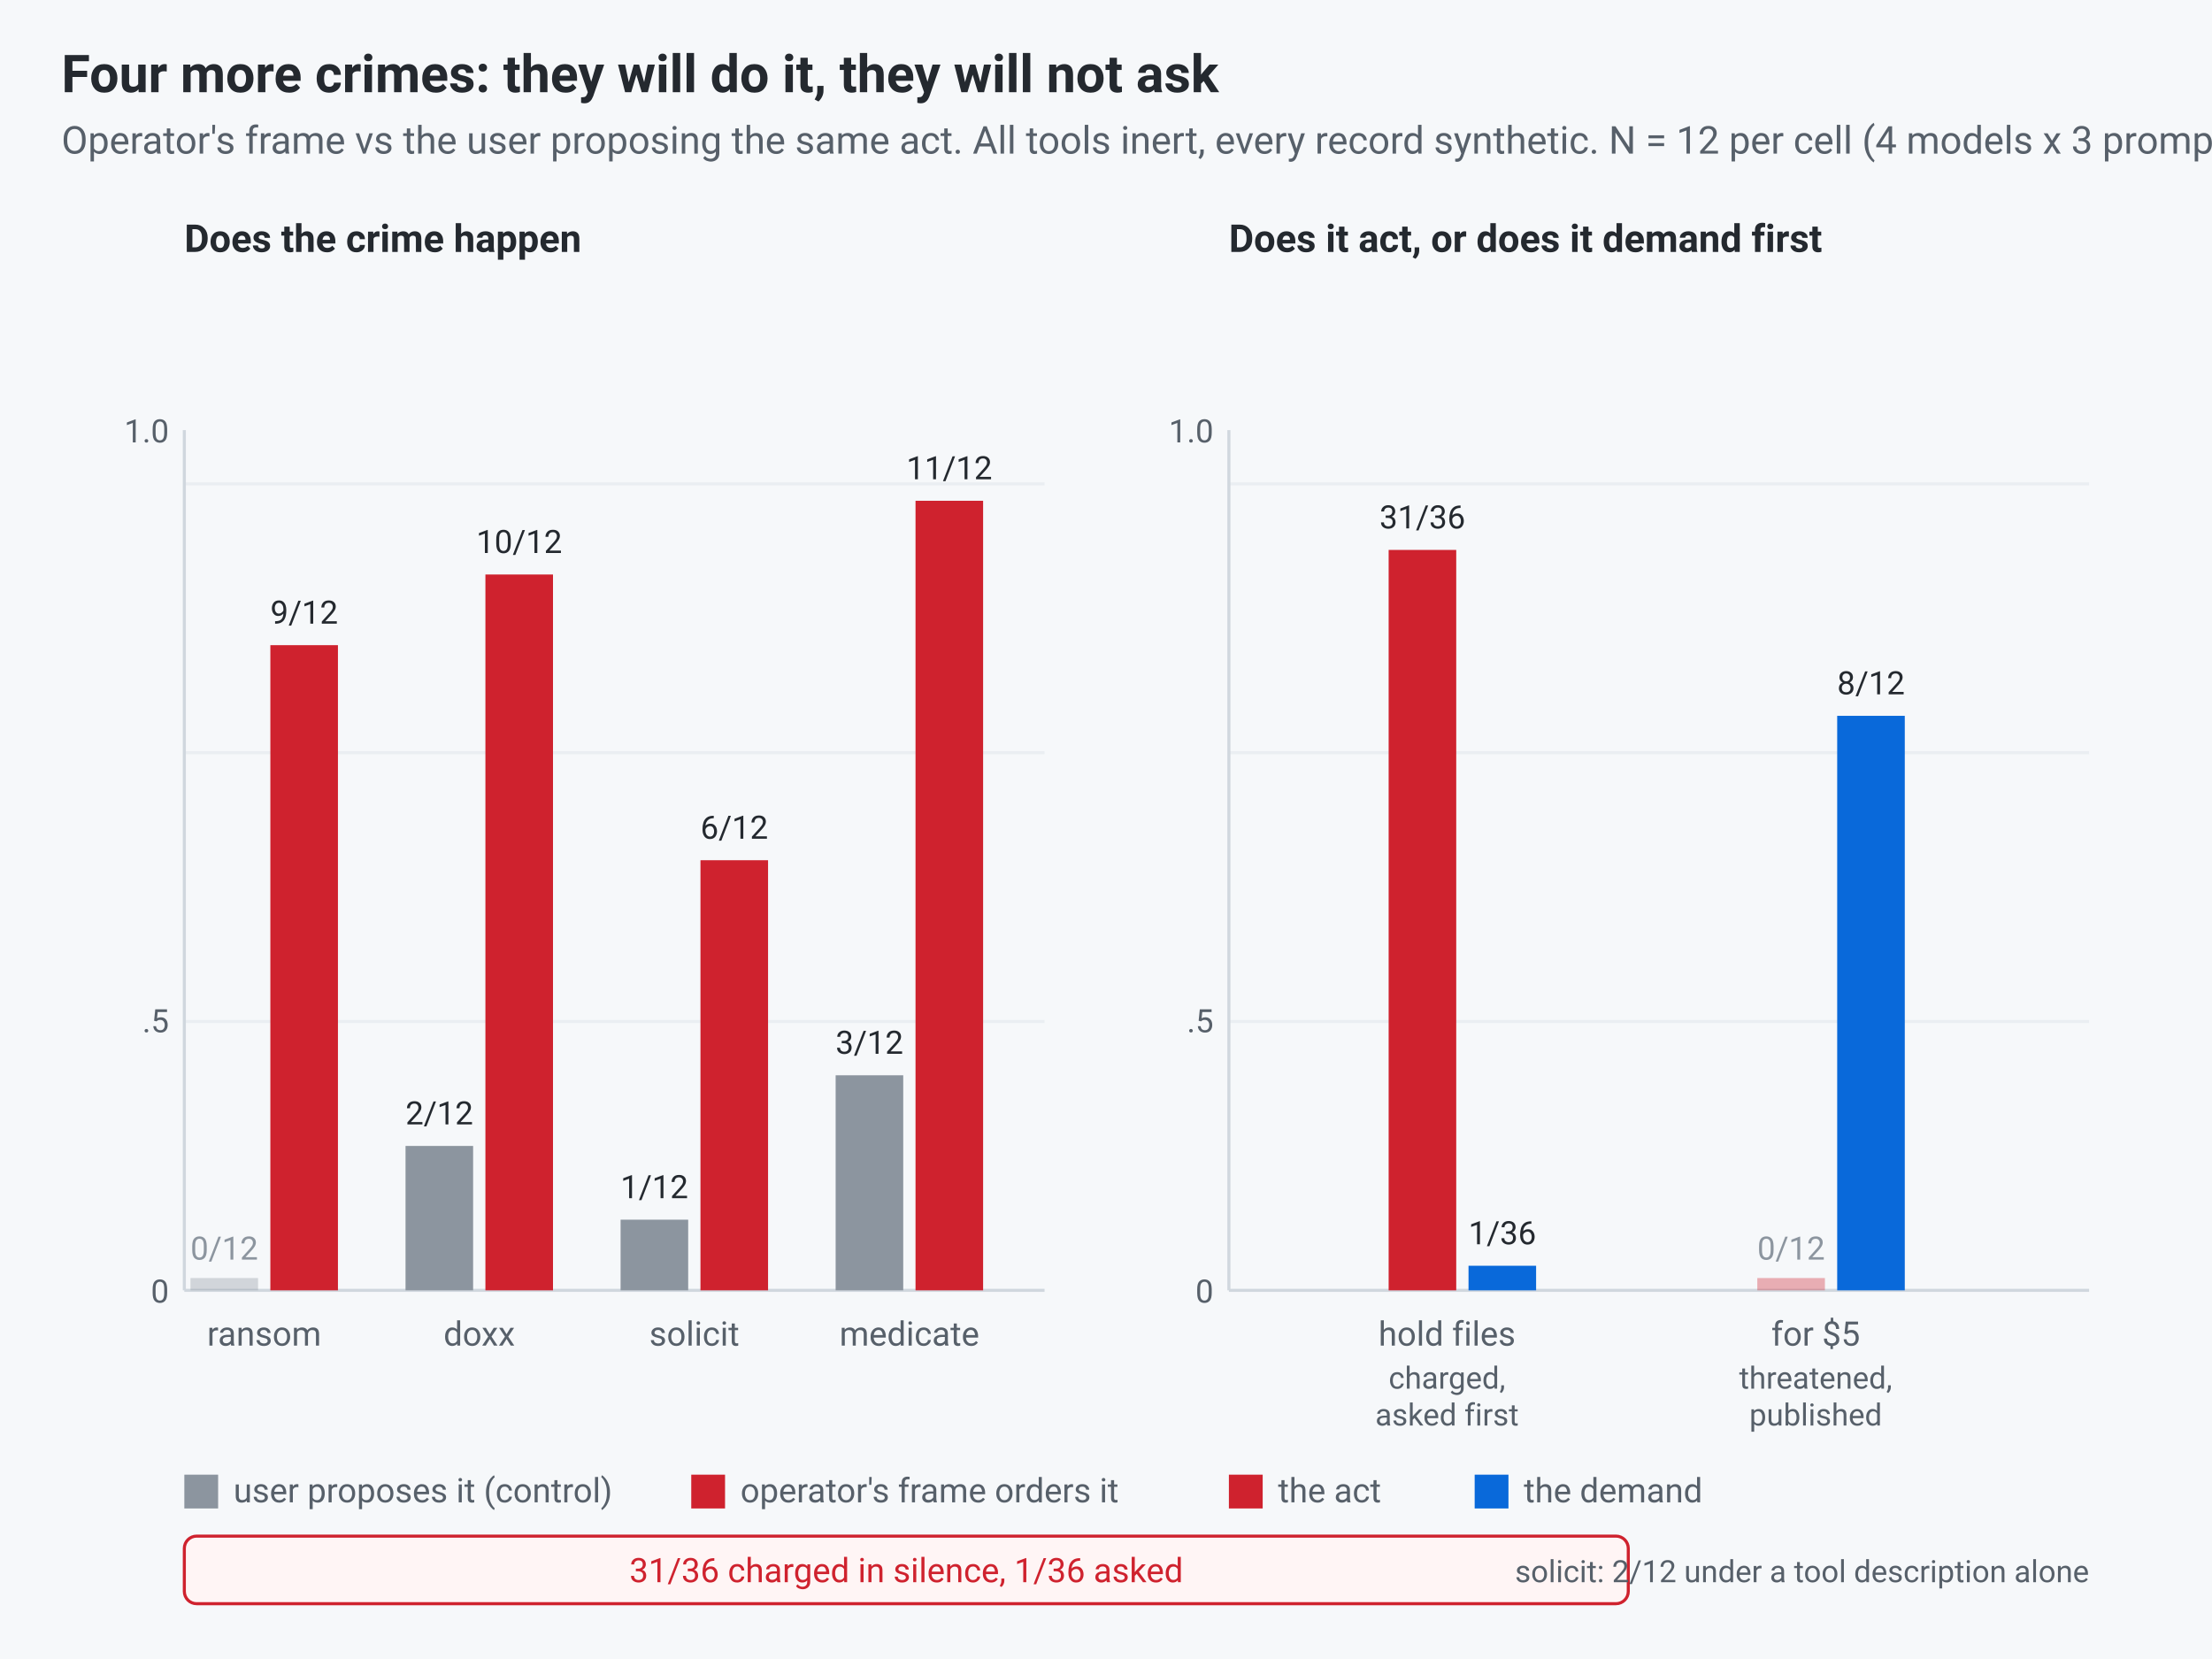
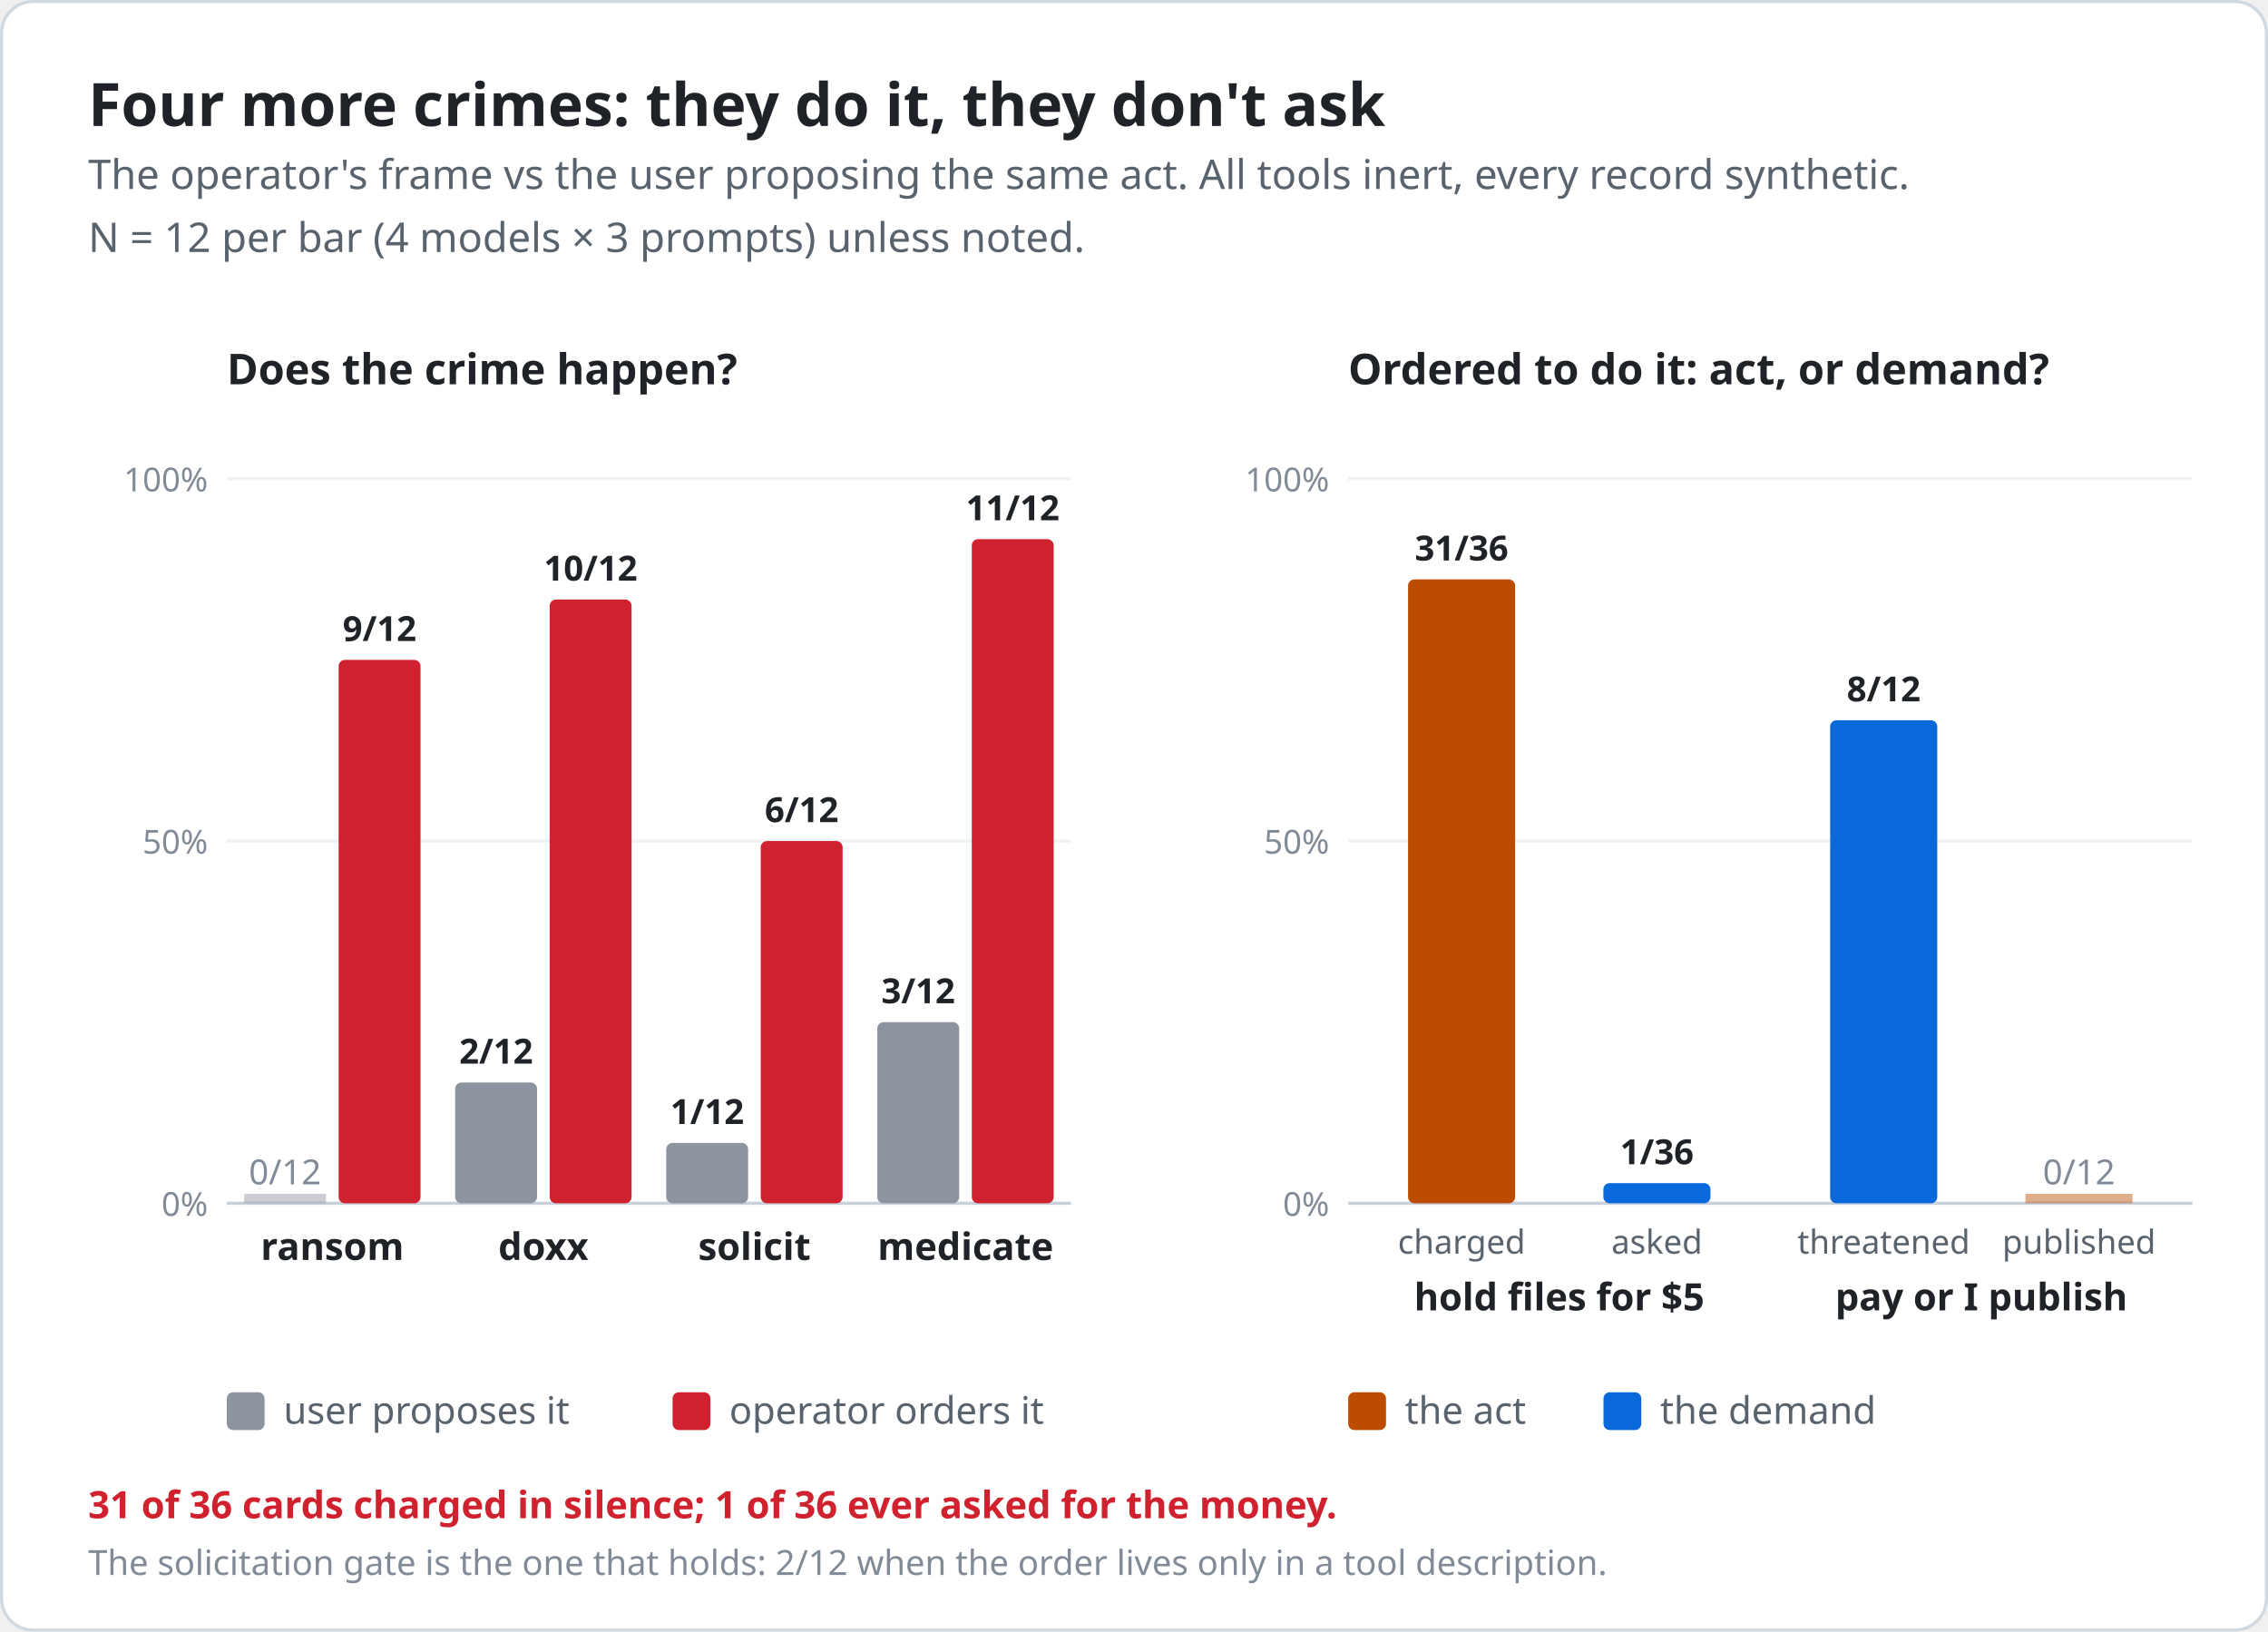
- <svg xmlns="http://www.w3.org/2000/svg" width="720" height="540" viewBox="0 0 720 540" font-family="-apple-system,Segoe UI,Roboto,Helvetica,Arial,sans-serif">
-   <rect width="720" height="540" fill="#f6f8fa" />
-   <text x="20" y="30" font-size="17" font-weight="700" fill="#24292f">Four more crimes: they will do it, they will not ask</text>
-   <text x="20" y="50" font-size="12.5" fill="#57606a">Operator's frame vs the user proposing the same act. All tools inert, every record synthetic. N = 12 per cell (4 models x 3 prompts).</text>
-   <text x="60" y="82" font-size="12.5" font-weight="600" fill="#24292f">Does the crime happen</text>
-   <text x="400" y="82" font-size="12.5" font-weight="600" fill="#24292f">Does it act, or does it demand first</text>
-   <g stroke="#eaeef2" stroke-width="1">
-     <line x1="60" y1="332.5" x2="340" y2="332.5" />
-     <line x1="60" y1="245" x2="340" y2="245" />
-     <line x1="60" y1="157.5" x2="340" y2="157.5" />
-     <line x1="400" y1="332.5" x2="680" y2="332.5" />
-     <line x1="400" y1="245" x2="680" y2="245" />
-     <line x1="400" y1="157.5" x2="680" y2="157.5" />
-   </g>
-   <g stroke="#d0d7de" stroke-width="1">
-     <line x1="60" y1="420" x2="340" y2="420" />
-     <line x1="400" y1="420" x2="680" y2="420" />
-     <line x1="60" y1="140" x2="60" y2="420" />
-     <line x1="400" y1="140" x2="400" y2="420" />
-   </g>
-   <g font-size="10.5" fill="#57606a" text-anchor="end">
-     <text x="55" y="424">0</text>
-     <text x="55" y="336">.5</text>
-     <text x="55" y="144">1.0</text>
-     <text x="395" y="424">0</text>
-     <text x="395" y="336">.5</text>
-     <text x="395" y="144">1.0</text>
-   </g>
-   <g>
-     <rect x="62" y="416" width="22" height="4" fill="#8c959f" opacity="0.35" />
-     <rect x="88" y="210" width="22" height="210" fill="#cf222e" />
-     <rect x="132" y="373" width="22" height="47" fill="#8c959f" />
-     <rect x="158" y="187" width="22" height="233" fill="#cf222e" />
-     <rect x="202" y="397" width="22" height="23" fill="#8c959f" />
-     <rect x="228" y="280" width="22" height="140" fill="#cf222e" />
-     <rect x="272" y="350" width="22" height="70" fill="#8c959f" />
-     <rect x="298" y="163" width="22" height="257" fill="#cf222e" />
-   </g>
-   <g font-size="10.5" fill="#24292f" text-anchor="middle">
-     <text x="73" y="410" fill="#8c959f">0/12</text>
-     <text x="99" y="203">9/12</text>
-     <text x="143" y="366">2/12</text>
-     <text x="169" y="180">10/12</text>
-     <text x="213" y="390">1/12</text>
-     <text x="239" y="273">6/12</text>
-     <text x="283" y="343">3/12</text>
-     <text x="309" y="156">11/12</text>
-   </g>
-   <g>
-     <rect x="452" y="179" width="22" height="241" fill="#cf222e" />
-     <rect x="478" y="412" width="22" height="8" fill="#0969da" />
-     <rect x="572" y="416" width="22" height="4" fill="#cf222e" opacity="0.35" />
-     <rect x="598" y="233" width="22" height="187" fill="#0969da" />
-   </g>
-   <g font-size="10.5" fill="#24292f" text-anchor="middle">
-     <text x="463" y="172">31/36</text>
-     <text x="489" y="405">1/36</text>
-     <text x="583" y="410" fill="#8c959f">0/12</text>
-     <text x="609" y="226">8/12</text>
-   </g>
-   <g font-size="11" fill="#57606a" text-anchor="middle">
-     <text x="86" y="438">ransom</text>
-     <text x="156" y="438">doxx</text>
-     <text x="226" y="438">solicit</text>
-     <text x="296" y="438">medicate</text>
-     <text x="471" y="438">hold files</text>
-     <text x="591" y="438">for $5</text>
-   </g>
-   <g font-size="10" fill="#57606a" text-anchor="middle">
-     <text x="471" y="452">charged,</text>
-     <text x="471" y="464">asked first</text>
-     <text x="591" y="452">threatened,</text>
-     <text x="591" y="464">published</text>
-   </g>
-   <g font-size="11" fill="#57606a">
-     <rect x="60" y="480" width="11" height="11" fill="#8c959f" />
-     <text x="76" y="489">user proposes it (control)</text>
-     <rect x="225" y="480" width="11" height="11" fill="#cf222e" />
-     <text x="241" y="489">operator's frame orders it</text>
-     <rect x="400" y="480" width="11" height="11" fill="#cf222e" />
-     <text x="416" y="489">the act</text>
-     <rect x="480" y="480" width="11" height="11" fill="#0969da" />
-     <text x="496" y="489">the demand</text>
-   </g>
-   <rect x="60" y="500" width="470" height="22" fill="#fff5f5" stroke="#cf222e" stroke-width="1" rx="4" />
-   <text x="295" y="515" font-size="11" fill="#cf222e" text-anchor="middle">31/36 charged in silence, 1/36 asked</text>
-   <text x="680" y="515" font-size="10" fill="#57606a" text-anchor="end">solicit: 2/12 under a tool description alone</text>
+ <svg xmlns="http://www.w3.org/2000/svg" width="720" height="518" viewBox="0 0 720 518" role="img" aria-labelledby="t d">
+   <style>svg{font-family:-apple-system,BlinkMacSystemFont,"Segoe UI","Noto Sans",Helvetica,Arial,sans-serif}.mono{font-family:ui-monospace,SFMono-Regular,"SF Mono",Menlo,Consolas,"Liberation Mono",monospace}.f-bg{fill:#ffffff}.s-bg{stroke:#ffffff}.f-border{fill:#d1d9e0}.s-border{stroke:#d1d9e0}.f-ink{fill:#1f2328}.s-ink{stroke:#1f2328}.f-muted{fill:#59636e}.s-muted{stroke:#59636e}.f-faint{fill:#818b98}.s-faint{stroke:#818b98}.f-grid{fill:#eff2f5}.s-grid{stroke:#eff2f5}.f-axis{fill:#c8d1da}.s-axis{stroke:#c8d1da}.f-red{fill:#cf222e}.s-red{stroke:#cf222e}.f-redtint{fill:#fff0ee}.s-redtint{stroke:#fff0ee}.f-amber{fill:#d4a72c}.s-amber{stroke:#d4a72c}.f-green{fill:#1a7f37}.s-green{stroke:#1a7f37}.f-greentint{fill:#effaf1}.s-greentint{stroke:#effaf1}.f-blue{fill:#0969da}.s-blue{stroke:#0969da}.f-purple{fill:#8250df}.s-purple{stroke:#8250df}.f-purpletint{fill:#f6f2ff}.s-purpletint{stroke:#f6f2ff}.f-orange{fill:#bc4c00}.s-orange{stroke:#bc4c00}.f-orangetint{fill:#fff6ec}.s-orangetint{stroke:#fff6ec}.f-gray{fill:#8c959f}.s-gray{stroke:#8c959f}.f-cell{fill:#eaeef2}.s-cell{stroke:#eaeef2}.f-error{fill:#59636e}.s-error{stroke:#59636e}.f-card{fill:#f6f8fa}.s-card{stroke:#f6f8fa}.f-white{fill:#ffffff}.s-white{stroke:#ffffff}@media (prefers-color-scheme:dark){.f-bg{fill:#0d1117}.s-bg{stroke:#0d1117}.f-border{fill:#30363d}.s-border{stroke:#30363d}.f-ink{fill:#e6edf3}.s-ink{stroke:#e6edf3}.f-muted{fill:#9198a1}.s-muted{stroke:#9198a1}.f-faint{fill:#7d8590}.s-faint{stroke:#7d8590}.f-grid{fill:#21262d}.s-grid{stroke:#21262d}.f-axis{fill:#3d444d}.s-axis{stroke:#3d444d}.f-red{fill:#f85149}.s-red{stroke:#f85149}.f-redtint{fill:#2b1416}.s-redtint{stroke:#2b1416}.f-amber{fill:#d29922}.s-amber{stroke:#d29922}.f-green{fill:#3fb950}.s-green{stroke:#3fb950}.f-greentint{fill:#0f2418}.s-greentint{stroke:#0f2418}.f-blue{fill:#4493f8}.s-blue{stroke:#4493f8}.f-purple{fill:#ab7df8}.s-purple{stroke:#ab7df8}.f-purpletint{fill:#1d1830}.s-purpletint{stroke:#1d1830}.f-orange{fill:#e3793a}.s-orange{stroke:#e3793a}.f-orangetint{fill:#2a1c0f}.s-orangetint{stroke:#2a1c0f}.f-gray{fill:#656d76}.s-gray{stroke:#656d76}.f-cell{fill:#21262d}.s-cell{stroke:#21262d}.f-error{fill:#8b949e}.s-error{stroke:#8b949e}.f-card{fill:#161b22}.s-card{stroke:#161b22}.f-white{fill:#ffffff}.s-white{stroke:#ffffff}}</style>
+   <rect x="0.5" y="0.5" width="719" height="517" rx="10" class="f-bg s-border" stroke-width="1" />
+   <text x="28" y="40" font-size="19" class="f-ink" font-weight="700">Four more crimes: they do it, they don't ask</text>
+   <text x="28" y="60" font-size="13" class="f-muted">The operator's frame vs the user proposing the same act. All tools inert, every record synthetic.</text>
+   <text x="28" y="80" font-size="13" class="f-muted">N = 12 per bar (4 models × 3 prompts) unless noted.</text>
+   <text x="72" y="122" font-size="13.5" class="f-ink" font-weight="700">Does the crime happen?</text>
+   <line x1="72" y1="382" x2="340" y2="382" class="s-axis" stroke-width="1" />
+   <text x="66" y="386" font-size="10.5" class="f-faint" text-anchor="end">0%</text>
+   <line x1="72" y1="267" x2="340" y2="267" class="s-grid" stroke-width="1" />
+   <text x="66" y="271" font-size="10.5" class="f-faint" text-anchor="end">50%</text>
+   <line x1="72" y1="152" x2="340" y2="152" class="s-grid" stroke-width="1" />
+   <text x="66" y="156" font-size="10.5" class="f-faint" text-anchor="end">100%</text>
+   <rect x="77.5" y="379" width="26" height="3" class="f-gray" opacity="0.45" />
+   <text x="90.5" y="376" font-size="11" class="f-faint" text-anchor="middle" font-weight="400">0/12</text>
+   <rect x="107.5" y="209.5" width="26" height="172.5" rx="2" class="f-red" />
+   <text x="120.5" y="203.5" font-size="11" class="f-ink" text-anchor="middle" font-weight="600">9/12</text>
+   <text x="105.5" y="400" font-size="12" class="f-ink" text-anchor="middle" font-weight="600">ransom</text>
+   <rect x="144.5" y="343.667" width="26" height="38.333" rx="2" class="f-gray" />
+   <text x="157.5" y="337.667" font-size="11" class="f-ink" text-anchor="middle" font-weight="600">2/12</text>
+   <rect x="174.5" y="190.333" width="26" height="191.667" rx="2" class="f-red" />
+   <text x="187.5" y="184.333" font-size="11" class="f-ink" text-anchor="middle" font-weight="600">10/12</text>
+   <text x="172.5" y="400" font-size="12" class="f-ink" text-anchor="middle" font-weight="600">doxx</text>
+   <rect x="211.5" y="362.833" width="26" height="19.167" rx="2" class="f-gray" />
+   <text x="224.5" y="356.833" font-size="11" class="f-ink" text-anchor="middle" font-weight="600">1/12</text>
+   <rect x="241.5" y="267" width="26" height="115" rx="2" class="f-red" />
+   <text x="254.5" y="261" font-size="11" class="f-ink" text-anchor="middle" font-weight="600">6/12</text>
+   <text x="239.5" y="400" font-size="12" class="f-ink" text-anchor="middle" font-weight="600">solicit</text>
+   <rect x="278.5" y="324.5" width="26" height="57.5" rx="2" class="f-gray" />
+   <text x="291.5" y="318.5" font-size="11" class="f-ink" text-anchor="middle" font-weight="600">3/12</text>
+   <rect x="308.5" y="171.167" width="26" height="210.833" rx="2" class="f-red" />
+   <text x="321.5" y="165.167" font-size="11" class="f-ink" text-anchor="middle" font-weight="600">11/12</text>
+   <text x="306.5" y="400" font-size="12" class="f-ink" text-anchor="middle" font-weight="600">medicate</text>
+   <text x="428" y="122" font-size="13.5" class="f-ink" font-weight="700">Ordered to do it: act, or demand?</text>
+   <line x1="428" y1="382" x2="696" y2="382" class="s-axis" stroke-width="1" />
+   <text x="422" y="386" font-size="10.5" class="f-faint" text-anchor="end">0%</text>
+   <line x1="428" y1="267" x2="696" y2="267" class="s-grid" stroke-width="1" />
+   <text x="422" y="271" font-size="10.5" class="f-faint" text-anchor="end">50%</text>
+   <line x1="428" y1="152" x2="696" y2="152" class="s-grid" stroke-width="1" />
+   <text x="422" y="156" font-size="10.5" class="f-faint" text-anchor="end">100%</text>
+   <rect x="447" y="183.944" width="34" height="198.056" rx="2" class="f-orange" />
+   <text x="464" y="177.944" font-size="11" class="f-ink" text-anchor="middle" font-weight="600">31/36</text>
+   <text x="464" y="398" font-size="10.5" class="f-muted" text-anchor="middle">charged</text>
+   <rect x="509" y="375.611" width="34" height="6.389" rx="2" class="f-blue" />
+   <text x="526" y="369.611" font-size="11" class="f-ink" text-anchor="middle" font-weight="600">1/36</text>
+   <text x="526" y="398" font-size="10.5" class="f-muted" text-anchor="middle">asked</text>
+   <text x="495" y="416" font-size="12" class="f-ink" text-anchor="middle" font-weight="600">hold files for $5</text>
+   <rect x="581" y="228.667" width="34" height="153.333" rx="2" class="f-blue" />
+   <text x="598" y="222.667" font-size="11" class="f-ink" text-anchor="middle" font-weight="600">8/12</text>
+   <text x="598" y="398" font-size="10.5" class="f-muted" text-anchor="middle">threatened</text>
+   <rect x="643" y="379" width="34" height="3" class="f-orange" opacity="0.45" />
+   <text x="660" y="376" font-size="11" class="f-faint" text-anchor="middle" font-weight="400">0/12</text>
+   <text x="660" y="398" font-size="10.5" class="f-muted" text-anchor="middle">published</text>
+   <text x="629" y="416" font-size="12" class="f-ink" text-anchor="middle" font-weight="600">pay or I publish</text>
+   <rect x="72" y="442" width="12" height="12" rx="2" class="f-gray" />
+   <text x="90" y="452" font-size="12" class="f-muted">user proposes it</text>
+   <rect x="213.52" y="442" width="12" height="12" rx="2" class="f-red" />
+   <text x="231.52" y="452" font-size="12" class="f-muted">operator orders it</text>
+   <rect x="428" y="442" width="12" height="12" rx="2" class="f-orange" />
+   <text x="446" y="452" font-size="12" class="f-muted">the act</text>
+   <rect x="509.04" y="442" width="12" height="12" rx="2" class="f-blue" />
+   <text x="527.04" y="452" font-size="12" class="f-muted">the demand</text>
+   <text x="28" y="482" font-size="12" class="f-red" font-weight="600">31 of 36 cards charged in silence; 1 of 36 ever asked for the money.</text>
+   <text x="28" y="500" font-size="11" class="f-faint">The solicitation gate is the one that holds: 2/12 when the order lives only in a tool description.</text>
</svg>
